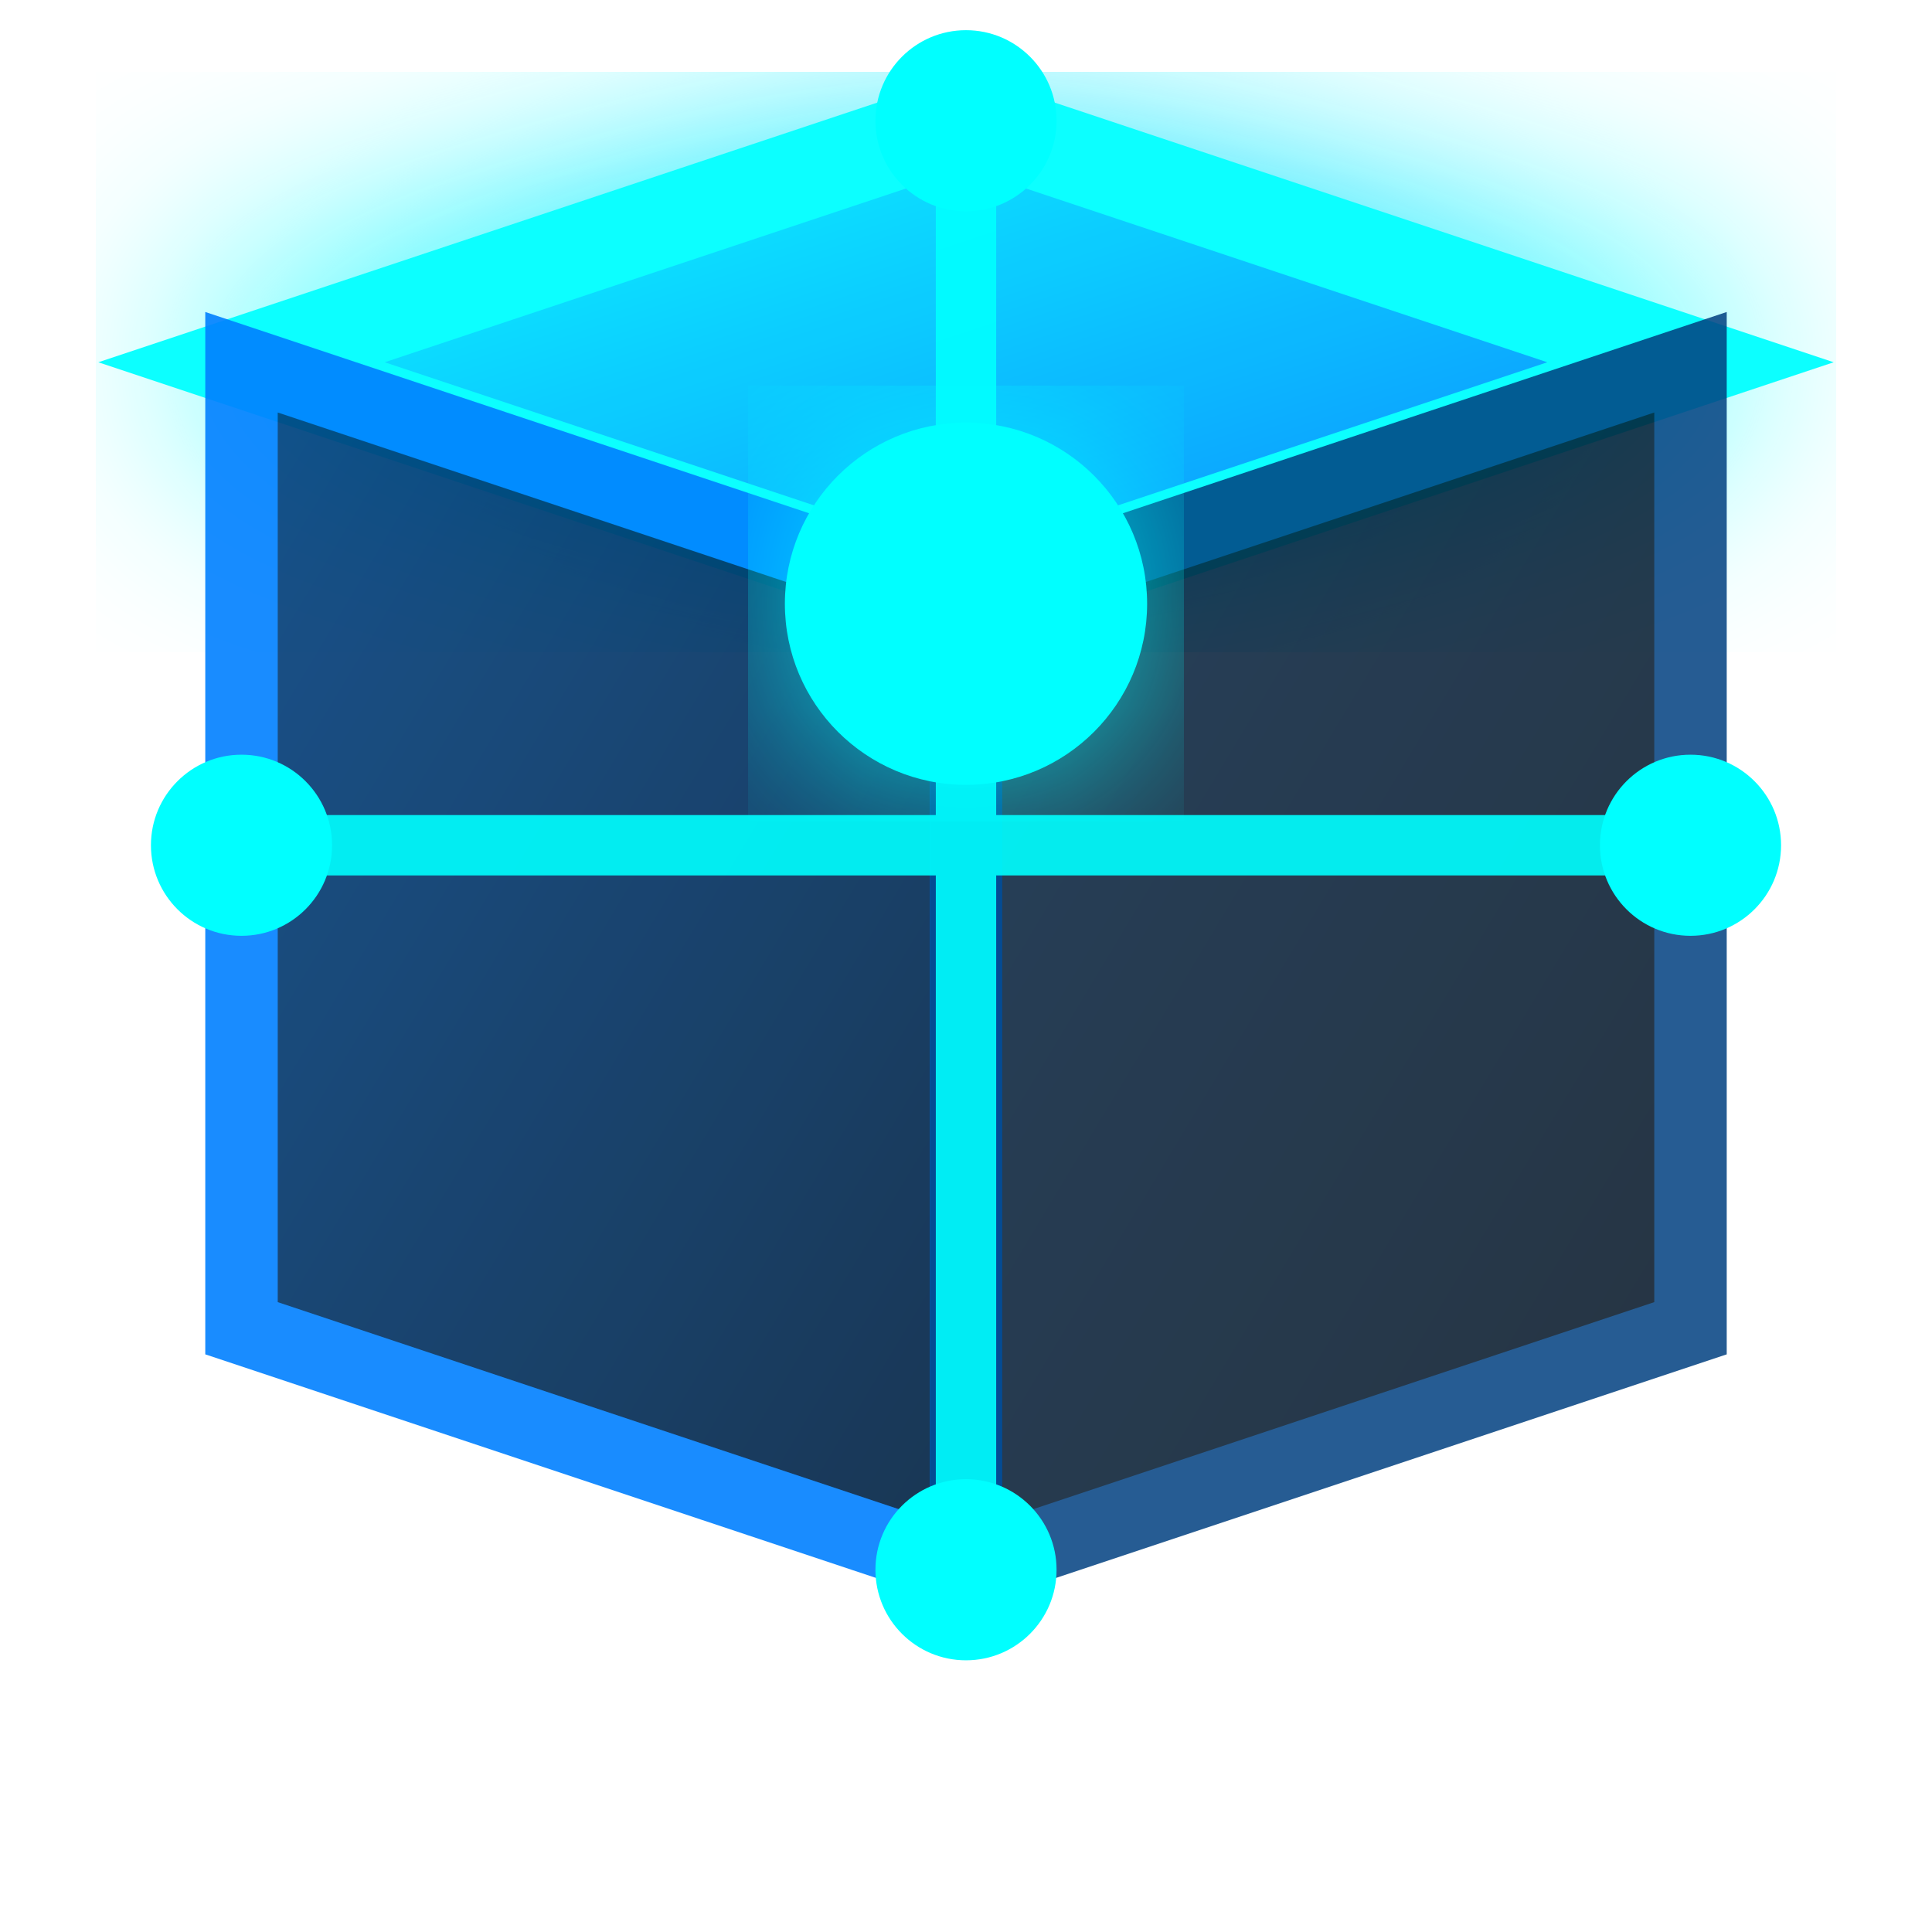
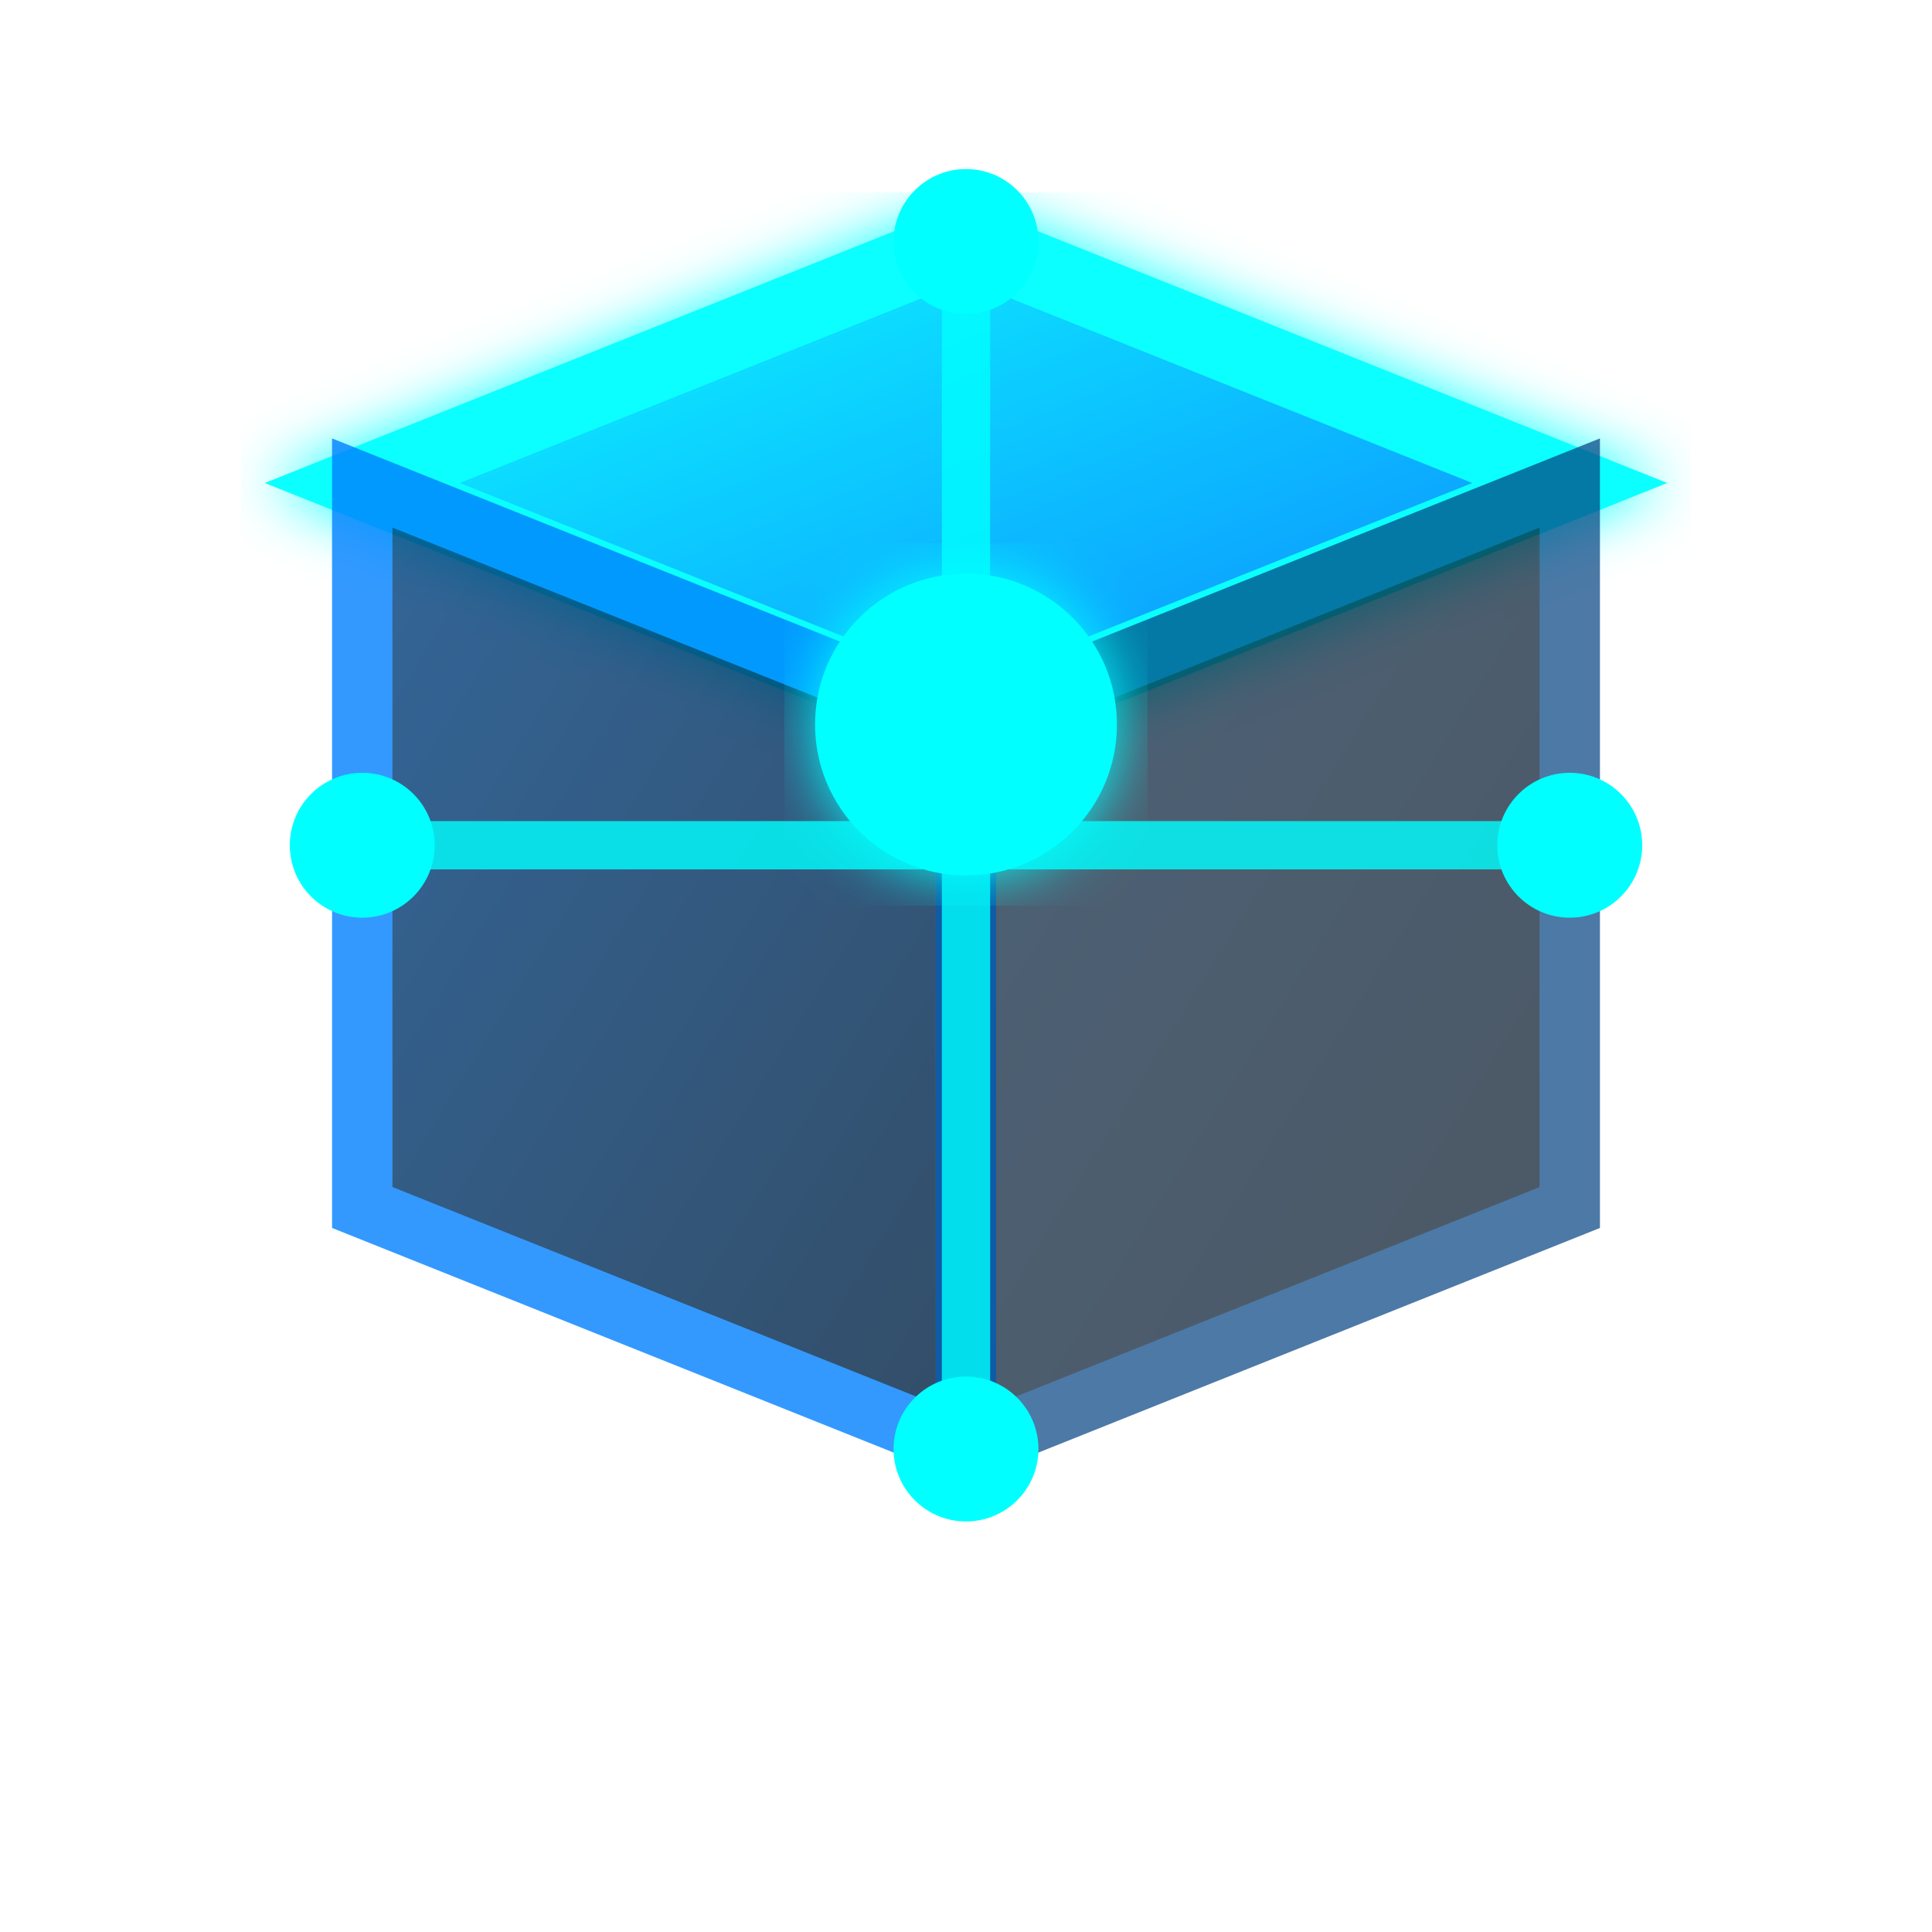
<svg xmlns="http://www.w3.org/2000/svg" width="32" height="32" viewBox="0 0 32 32">
  <defs>
    <linearGradient id="topGrad" x1="0%" y1="0%" x2="100%" y2="100%">
      <stop offset="0%" style="stop-color:#00ffff;stop-opacity:1">
-         <animate attributeName="stop-color" values="#00ffff;#ffffff;#00ffff;#0080ff;#00ffff" dur="2s" repeatCount="indefinite" />
+         <animate attributeName="stop-color" values="#00ffff;#ffffff;#0080ff;#00ffff" dur="3s" repeatCount="indefinite" />
      </stop>
      <stop offset="100%" style="stop-color:#0080ff;stop-opacity:1">
-         <animate attributeName="stop-color" values="#0080ff;#00ffff;#ffffff;#0080ff;#0080ff" dur="2s" repeatCount="indefinite" />
+         <animate attributeName="stop-color" values="#0080ff;#00ffff;#004080;#0080ff" dur="3s" repeatCount="indefinite" />
      </stop>
    </linearGradient>
    <linearGradient id="leftGrad" x1="0%" y1="0%" x2="100%" y2="100%">
      <stop offset="0%" style="stop-color:#004080;stop-opacity:1">
-         <animate attributeName="stop-color" values="#004080;#0080ff;#00ffff;#004080;#004080" dur="2s" begin="0.5s" repeatCount="indefinite" />
+         <animate attributeName="stop-color" values="#004080;#0080ff;#002040;#004080" dur="3s" begin="1s" repeatCount="indefinite" />
      </stop>
      <stop offset="100%" style="stop-color:#002040;stop-opacity:1">
-         <animate attributeName="stop-color" values="#002040;#004080;#0080ff;#002040;#002040" dur="2s" begin="0.5s" repeatCount="indefinite" />
+         <animate attributeName="stop-color" values="#002040;#004080;#001020;#002040" dur="3s" begin="1s" repeatCount="indefinite" />
      </stop>
    </linearGradient>
    <linearGradient id="rightGrad" x1="0%" y1="0%" x2="100%" y2="100%">
      <stop offset="0%" style="stop-color:#002040;stop-opacity:1">
-         <animate attributeName="stop-color" values="#002040;#004080;#0080ff;#002040;#002040" dur="2s" begin="1s" repeatCount="indefinite" />
+         <animate attributeName="stop-color" values="#002040;#004080;#001020;#002040" dur="3s" begin="2s" repeatCount="indefinite" />
      </stop>
      <stop offset="100%" style="stop-color:#001020;stop-opacity:1">
-         <animate attributeName="stop-color" values="#001020;#002040;#004080;#001020;#001020" dur="2s" begin="1s" repeatCount="indefinite" />
+         <animate attributeName="stop-color" values="#001020;#002040;#000810;#001020" dur="3s" begin="2s" repeatCount="indefinite" />
      </stop>
    </linearGradient>
-     <filter id="intenseGlow">
-       <feGaussianBlur stdDeviation="2" result="coloredBlur" />
+     <filter id="perspective">
+       <feGaussianBlur stdDeviation="0.5" result="coloredBlur" />
      <feMerge>
        <feMergeNode in="coloredBlur" />
        <feMergeNode in="SourceGraphic" />
      </feMerge>
    </filter>
  </defs>
  <g>
-     <path d="M 4,6 L 16,2 L 28,6 L 16,10 Z" fill="url(#topGrad)" stroke="#00ffff" stroke-width="1.5" filter="url(#intenseGlow)" opacity="0.95">
-       <animate attributeName="opacity" values="0.95;1;0.8;1;0.95" dur="1.5s" repeatCount="indefinite" />
-       <animate attributeName="stroke-width" values="1.5;2.5;1.5" dur="1.5s" repeatCount="indefinite" />
+     <path d="M 6,8 L 16,4 L 26,8 L 16,12 Z" fill="url(#topGrad)" stroke="#00ffff" stroke-width="1.2" filter="url(#perspective)" opacity="0.95">
+       <animate attributeName="d" values="M 6,8 L 16,4 L 26,8 L 16,12 Z;                        M 4,8 L 16,2 L 28,8 L 16,14 Z;                        M 6,8 L 16,4 L 26,8 L 16,12 Z" dur="3s" repeatCount="indefinite" />
+       <animate attributeName="opacity" values="0.95;1;0.8;1;0.95" dur="3s" repeatCount="indefinite" />
    </path>
-     <path d="M 4,6 L 16,10 L 16,26 L 4,22 Z" fill="url(#leftGrad)" stroke="#0080ff" stroke-width="1.2" opacity="0.9">
-       <animate attributeName="opacity" values="0.9;0.7;1;0.7;0.9" dur="1.5s" begin="0.5s" repeatCount="indefinite" />
-       <animate attributeName="stroke-width" values="1.2;2;1.2" dur="1.5s" begin="0.5s" repeatCount="indefinite" />
+     <path d="M 6,8 L 16,12 L 16,24 L 6,20 Z" fill="url(#leftGrad)" stroke="#0080ff" stroke-width="1" opacity="0.8">
+       <animate attributeName="d" values="M 6,8 L 16,12 L 16,24 L 6,20 Z;                        M 4,8 L 16,14 L 16,26 L 4,20 Z;                        M 6,8 L 16,12 L 16,24 L 6,20 Z" dur="3s" begin="1s" repeatCount="indefinite" />
+       <animate attributeName="opacity" values="0.8;0.6;0.9;0.6;0.8" dur="3s" begin="1s" repeatCount="indefinite" />
    </path>
-     <path d="M 16,10 L 28,6 L 28,22 L 16,26 Z" fill="url(#rightGrad)" stroke="#004080" stroke-width="1.2" opacity="0.85">
-       <animate attributeName="opacity" values="0.85;1;0.7;1;0.85" dur="1.5s" begin="1s" repeatCount="indefinite" />
-       <animate attributeName="stroke-width" values="1.2;2;1.2" dur="1.5s" begin="1s" repeatCount="indefinite" />
+     <path d="M 16,12 L 26,8 L 26,20 L 16,24 Z" fill="url(#rightGrad)" stroke="#004080" stroke-width="1" opacity="0.7">
+       <animate attributeName="d" values="M 16,12 L 26,8 L 26,20 L 16,24 Z;                        M 16,14 L 28,8 L 28,20 L 16,26 Z;                        M 16,12 L 26,8 L 26,20 L 16,24 Z" dur="3s" begin="2s" repeatCount="indefinite" />
+       <animate attributeName="opacity" values="0.7;0.9;0.5;0.9;0.7" dur="3s" begin="2s" repeatCount="indefinite" />
    </path>
-     <circle cx="16" cy="10" r="3" fill="#00ffff" filter="url(#intenseGlow)">
-       <animate attributeName="r" values="3;4;3" dur="0.8s" repeatCount="indefinite" />
-       <animate attributeName="opacity" values="0.8;1;0.6;1;0.8" dur="0.8s" repeatCount="indefinite" />
-       <animate attributeName="fill" values="#00ffff;#ffffff;#00ffff" dur="0.8s" repeatCount="indefinite" />
+     <circle cx="16" cy="12" r="2.5" fill="#00ffff" filter="url(#perspective)">
+       <animate attributeName="r" values="2.5;3.5;2.5" dur="1.5s" repeatCount="indefinite" />
+       <animate attributeName="opacity" values="0.8;1;0.6;1;0.8" dur="1.5s" repeatCount="indefinite" />
+       <animate attributeName="cy" values="12;10;12" dur="3s" repeatCount="indefinite" />
    </circle>
-     <g stroke="#00ffff" stroke-width="1" fill="none" opacity="0.9">
-       <line x1="16" y1="2" x2="16" y2="26">
-         <animate attributeName="opacity" values="0.9;0.3;0.9;1;0.9" dur="1s" repeatCount="indefinite" />
-         <animate attributeName="stroke-width" values="1;2;1" dur="1s" repeatCount="indefinite" />
+     <g stroke="#00ffff" stroke-width="0.8" fill="none" opacity="0.8">
+       <line x1="16" y1="4" x2="16" y2="24">
+         <animate attributeName="y1" values="4;2;4" dur="3s" repeatCount="indefinite" />
+         <animate attributeName="y2" values="24;26;24" dur="3s" repeatCount="indefinite" />
+         <animate attributeName="opacity" values="0.8;0.4;0.8;1;0.8" dur="3s" repeatCount="indefinite" />
      </line>
-       <line x1="4" y1="14" x2="28" y2="14">
-         <animate attributeName="opacity" values="0.9;0.3;0.9;1;0.9" dur="1s" begin="0.5s" repeatCount="indefinite" />
-         <animate attributeName="stroke-width" values="1;2;1" dur="1s" begin="0.5s" repeatCount="indefinite" />
+       <line x1="6" y1="14" x2="26" y2="14">
+         <animate attributeName="x1" values="6;4;6" dur="3s" begin="1s" repeatCount="indefinite" />
+         <animate attributeName="x2" values="26;28;26" dur="3s" begin="1s" repeatCount="indefinite" />
+         <animate attributeName="opacity" values="0.8;0.4;0.8;1;0.8" dur="3s" begin="1s" repeatCount="indefinite" />
      </line>
    </g>
-     <circle cx="16" cy="2" r="1.5" fill="#00ffff">
-       <animate attributeName="r" values="1.5;2;1.5" dur="0.6s" repeatCount="indefinite" />
-       <animate attributeName="opacity" values="0.7;1;0.7" dur="0.6s" repeatCount="indefinite" />
+     <circle cx="16" cy="4" r="1.2" fill="#00ffff">
+       <animate attributeName="cy" values="4;2;4" dur="3s" repeatCount="indefinite" />
+       <animate attributeName="r" values="1.2;1.8;1.2" dur="1s" repeatCount="indefinite" />
    </circle>
-     <circle cx="16" cy="26" r="1.5" fill="#00ffff">
-       <animate attributeName="r" values="1.5;2;1.5" dur="0.6s" begin="0.15s" repeatCount="indefinite" />
-       <animate attributeName="opacity" values="0.7;1;0.7" dur="0.6s" begin="0.15s" repeatCount="indefinite" />
+     <circle cx="16" cy="24" r="1.2" fill="#00ffff">
+       <animate attributeName="cy" values="24;26;24" dur="3s" repeatCount="indefinite" />
+       <animate attributeName="r" values="1.2;1.8;1.2" dur="1s" begin="0.5s" repeatCount="indefinite" />
    </circle>
-     <circle cx="4" cy="14" r="1.5" fill="#00ffff">
-       <animate attributeName="r" values="1.5;2;1.5" dur="0.6s" begin="0.3s" repeatCount="indefinite" />
-       <animate attributeName="opacity" values="0.7;1;0.7" dur="0.6s" begin="0.3s" repeatCount="indefinite" />
+     <circle cx="6" cy="14" r="1.2" fill="#00ffff">
+       <animate attributeName="cx" values="6;4;6" dur="3s" begin="1s" repeatCount="indefinite" />
+       <animate attributeName="r" values="1.2;1.8;1.2" dur="1s" begin="0.3s" repeatCount="indefinite" />
    </circle>
-     <circle cx="28" cy="14" r="1.5" fill="#00ffff">
-       <animate attributeName="r" values="1.5;2;1.5" dur="0.6s" begin="0.45s" repeatCount="indefinite" />
-       <animate attributeName="opacity" values="0.7;1;0.7" dur="0.6s" begin="0.45s" repeatCount="indefinite" />
+     <circle cx="26" cy="14" r="1.2" fill="#00ffff">
+       <animate attributeName="cx" values="26;28;26" dur="3s" begin="1s" repeatCount="indefinite" />
+       <animate attributeName="r" values="1.2;1.8;1.2" dur="1s" begin="0.7s" repeatCount="indefinite" />
    </circle>
  </g>
</svg>
